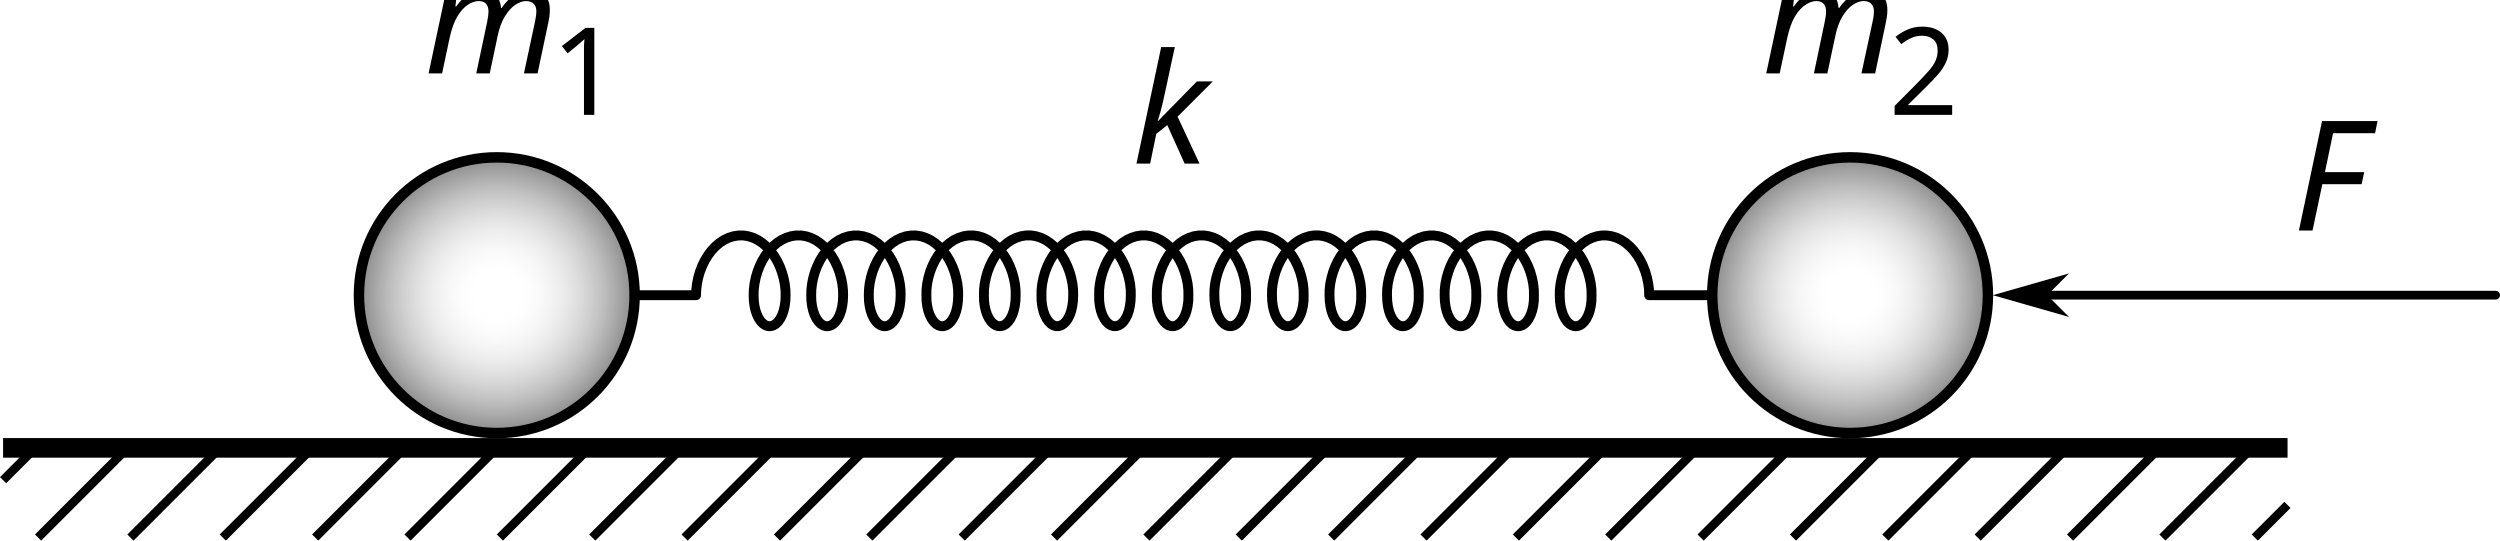
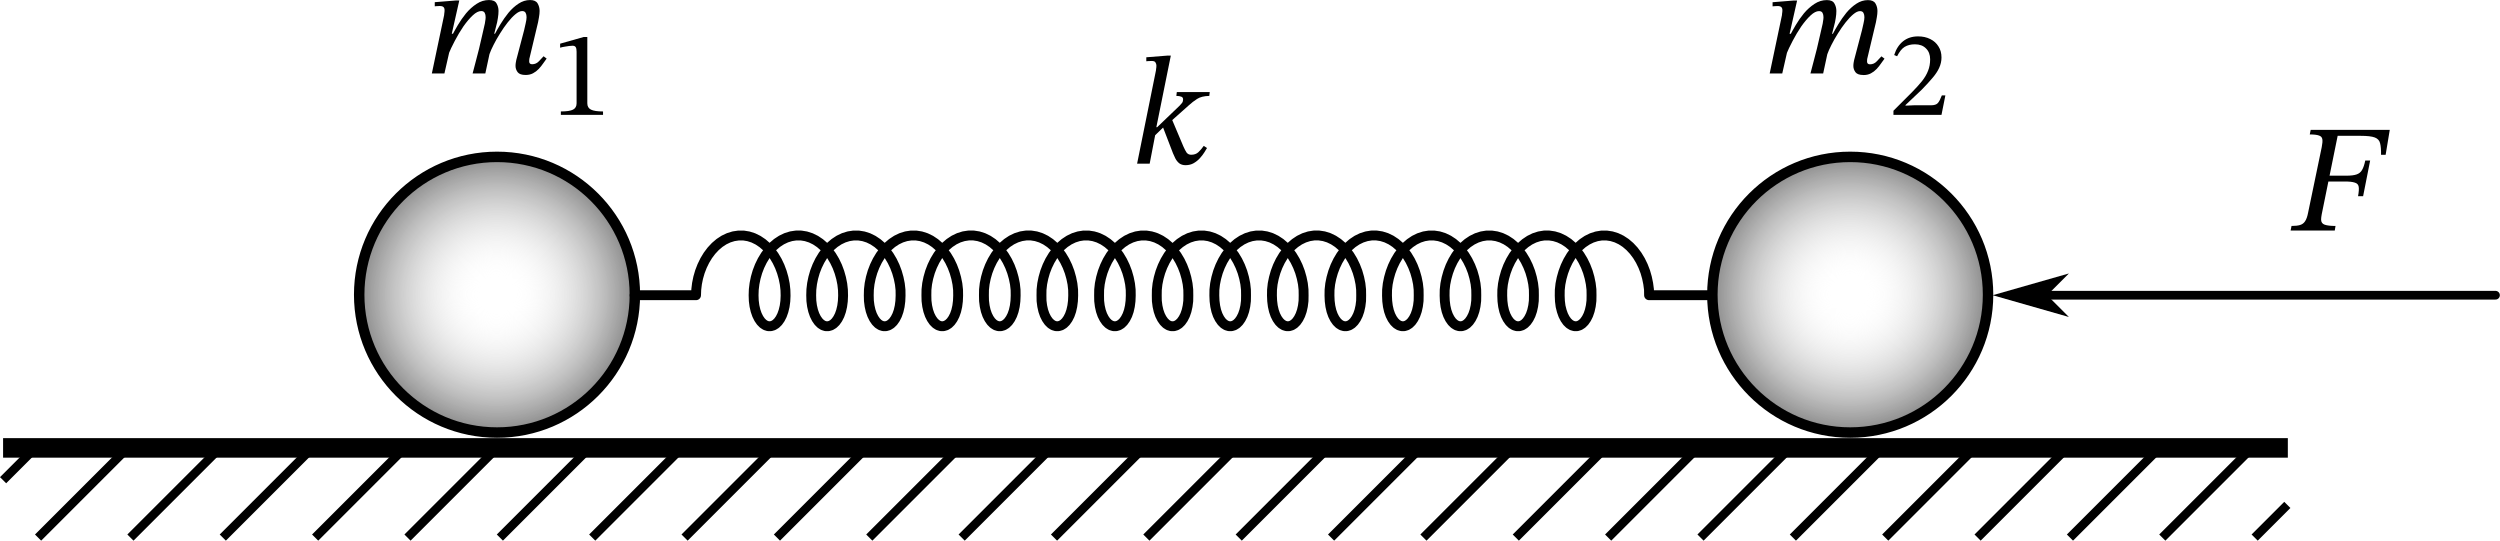
- <svg xmlns="http://www.w3.org/2000/svg" xmlns:xlink="http://www.w3.org/1999/xlink" width="253.186mm" height="54.751mm" viewBox="0 0 253.186 54.751" version="1.1" id="svg1">
-   <defs id="defs1">
-     <marker style="overflow:visible" id="DartArrow" refX="0" refY="0" orient="auto-start-reverse" markerWidth="1" markerHeight="1" viewBox="0 0 1 1" preserveAspectRatio="xMidYMid">
-       <path style="fill:context-stroke;fill-rule:evenodd;stroke:none" d="M 0,0 5,-5 -12.5,0 5,5 Z" transform="scale(-0.5)" id="path6" />
+ <svg xmlns="http://www.w3.org/2000/svg" xmlns:xlink="http://www.w3.org/1999/xlink" width="253.2mm" height="54.75mm" version="1.1" viewBox="0 0 253.2 54.75">
+   <defs>
+     <marker id="c" overflow="visible" markerHeight="1" markerWidth="1" orient="auto-start-reverse" preserveAspectRatio="xMidYMid" viewBox="0 0 1 1">
+       <path transform="scale(-.5)" d="m0 0 5-5-17.5 5 17.5 5z" fill="context-stroke" fill-rule="evenodd" />
    </marker>
-     <radialGradient xlink:href="#linearGradient491" id="radialGradient492-1" cx="329.287" cy="590.738" fx="329.287" fy="590.738" r="41.071" gradientUnits="userSpaceOnUse" gradientTransform="matrix(1.36522,0,0,1.365223,174.0186,-274.8401)" />
-     <linearGradient id="linearGradient491">
-       <stop style="stop-color:#ffffff;stop-opacity:0;" offset="0.083" id="stop492" />
-       <stop style="stop-color:#000000;stop-opacity:1;" offset="1" id="stop491" />
+     <radialGradient id="a" cx="329.3" cy="590.7" r="41.07" gradientTransform="matrix(1.365 0 0 1.365 174 -274.8)" gradientUnits="userSpaceOnUse" xlink:href="#b" />
+     <linearGradient id="b">
+       <stop stop-color="#fff" stop-opacity="0" offset=".083" />
+       <stop offset="1" />
    </linearGradient>
-     <radialGradient xlink:href="#linearGradient491" id="radialGradient2" gradientUnits="userSpaceOnUse" gradientTransform="matrix(1.36522,0,0,1.365223,174.0186,-274.8401)" cx="329.287" cy="590.738" fx="329.287" fy="590.738" r="41.071" />
  </defs>
-   <g id="layer1" transform="translate(3.133256,-43.40465)">
-     <g id="g1" transform="matrix(0.3527778,0,0,0.3527778,-172.8023,-114.2546)">
-       <circle style="font-variation-settings:normal;fill:url(#radialGradient492-1);fill-opacity:1;fill-rule:evenodd;stroke:#000000;stroke-width:3;stroke-linecap:butt;stroke-linejoin:miter;stroke-miterlimit:4;stroke-dasharray:none;stroke-dashoffset:0;stroke-opacity:1;stop-color:#000000" id="path476-2" cx="623.567" cy="531.649" r="39.571" />
+   <g transform="translate(3.133 -43.4)">
+     <g transform="matrix(.3528 0 0 .3528 -172.8 -114.3)">
+       <circle cx="623.6" cy="531.6" r="39.57" fill="url(#a)" fill-rule="evenodd" stop-color="#000000" stroke="#000" stroke-width="3" style="font-variation-settings:normal" />
    </g>
-     <text xml:space="preserve" style="font-style:italic;font-variant:normal;font-weight:normal;font-stretch:normal;font-size:30.667px;line-height:normal;font-family:'STIX Two Text';-inkscape-font-specification:'STIX Two Text, Italic';font-variant-ligatures:normal;font-variant-position:normal;font-variant-caps:normal;font-variant-numeric:normal;font-variant-alternates:normal;font-variant-east-asian:normal;font-feature-settings:normal;font-variation-settings:normal;text-indent:0;text-align:start;text-decoration-line:none;text-decoration-style:solid;text-decoration-color:#000000;letter-spacing:normal;word-spacing:normal;text-transform:none;writing-mode:lr-tb;direction:ltr;text-orientation:mixed;dominant-baseline:auto;baseline-shift:baseline;text-anchor:start;white-space:normal;shape-padding:0;shape-margin:0;inline-size:0;opacity:1;vector-effect:none;fill:#000000;fill-opacity:1;stroke:none;stroke-width:1.7;stroke-linecap:butt;stroke-linejoin:miter;stroke-miterlimit:4;stroke-dasharray:none;stroke-dashoffset:0;stroke-opacity:1;-inkscape-stroke:none;stop-color:#000000;stop-opacity:1" x="504.183" y="561.26" id="text1" transform="scale(0.2645833)">
-       <tspan id="tspan1" x="504.183" y="561.26" />
+     <text transform="scale(.2646)" x="504.183" y="561.26" dominant-baseline="auto" fill="#000000" font-family="'STIX Two Text'" font-size="30.67px" font-style="italic" stop-color="#000000" stroke-width="1.7" style="-inkscape-stroke:none;font-feature-settings:normal;font-variant-alternates:normal;font-variant-caps:normal;font-variant-east-asian:normal;font-variant-ligatures:normal;font-variant-numeric:normal;font-variant-position:normal;font-variation-settings:normal;inline-size:0;line-height:normal;shape-margin:0;shape-padding:0;text-decoration-color:#000000;text-decoration-line:none;text-decoration-style:solid;text-indent:0;text-orientation:mixed;text-transform:none;white-space:normal" xml:space="preserve">
+       <tspan x="504.183" y="561.26" />
    </text>
-     <g id="g2" transform="matrix(0.3527778,0,0,0.3527778,-35.74797,-114.2546)">
-       <circle style="font-variation-settings:normal;fill:url(#radialGradient2);fill-opacity:1;fill-rule:evenodd;stroke:#000000;stroke-width:3;stroke-linecap:butt;stroke-linejoin:miter;stroke-miterlimit:4;stroke-dasharray:none;stroke-dashoffset:0;stroke-opacity:1;stop-color:#000000" id="circle2" cx="623.567" cy="531.649" r="39.571" />
+     <g transform="matrix(.3528 0 0 .3528 -35.75 -114.3)">
+       <circle cx="623.6" cy="531.6" r="39.57" fill="url(#a)" fill-rule="evenodd" stop-color="#000000" stroke="#000" stroke-width="3" style="font-variation-settings:normal" />
    </g>
-     <path style="fill:none;fill-opacity:0.624;fill-rule:evenodd;stroke:#000000;stroke-width:0.882;stroke-linecap:round;stroke-linejoin:bevel;stroke-dasharray:none;stroke-dashoffset:0.595;marker-start:url(#DartArrow)" d="m 204.199,73.299 h 45.413" id="path2" />
-     <g id="g4" transform="translate(0,0.9748392)">
-       <path id="rect4" style="fill:none;fill-opacity:0.624;fill-rule:evenodd;stroke:#000000;stroke-width:1.982;stroke-linecap:round;stroke-linejoin:bevel;stroke-dasharray:none;stroke-dashoffset:2.25" d="M -2.821,87.788 H 228.537 Z" />
-       <path style="fill:none;stroke:#000000;stroke-width:0.882" d="m 0.45,87.788 -3.271,3.271 m 3.544,5.81 9.081,-9.081 m 9.354,0 -9.081,9.081 m 9.354,0 9.081,-9.081 m 9.354,0 -9.081,9.081 m 9.354,0 9.081,-9.081 m 9.354,0 -9.081,9.081 m 9.354,0 9.081,-9.081 m 9.354,0 -9.081,9.081 m 9.354,0 9.081,-9.081 m 9.354,0 -9.081,9.081 m 9.354,0 9.081,-9.081 m 9.354,0 -9.081,9.081 m 9.354,0 9.081,-9.081 m 9.354,0 -9.081,9.081 m 9.354,0 9.081,-9.081 m 9.354,0 -9.081,9.081 m 9.354,0 9.081,-9.081 m 9.354,0 -9.081,9.081 m 9.354,0 9.081,-9.081 m 9.354,0 -9.081,9.081 m 9.354,0 9.081,-9.081 m 9.354,0 -9.081,9.081 m 9.354,0 9.081,-9.081 m 9.354,0 -9.081,9.081 m 9.354,0 3.308,-3.308" id="path4" />
+     <path d="m204.2 73.3h45.41" fill="none" marker-start="url(#c)" stroke="#000" stroke-dashoffset=".595" stroke-linecap="round" stroke-linejoin="bevel" stroke-width=".882" />
+     <g transform="translate(0 .9748)" fill="none" stroke="#000">
+       <path d="m-2.821 87.79h231.4z" stroke-dashoffset="2.25" stroke-linecap="round" stroke-linejoin="bevel" stroke-width="1.982" />
+       <path d="m0.45 87.79-3.271 3.271m3.544 5.81 9.081-9.081m9.354 0-9.081 9.081m9.354 0 9.081-9.081m9.354 0-9.081 9.081m9.354 0 9.081-9.081m9.354 0-9.081 9.081m9.354 0 9.081-9.081m9.354 0-9.081 9.081m9.354 0 9.081-9.081m9.354 0-9.081 9.081m9.354 0 9.081-9.081m9.354 0-9.081 9.081m9.354 0 9.081-9.081m9.354 0-9.081 9.081m9.354 0 9.081-9.081m9.354 0-9.081 9.081m9.354 0 9.081-9.081m9.354 0-9.081 9.081m9.354 0 9.081-9.081m9.354 0-9.081 9.081m9.354 0 9.081-9.081m9.354 0-9.081 9.081m9.354 0 9.081-9.081m9.354 0-9.081 9.081m9.354 0 3.308-3.308" stroke-width=".882" />
    </g>
-     <path d="m 61.138,73.299 h 6.222 l 0.023,-0.582 0.073,-0.597 0.123,-0.602 0.173,-0.596 0.224,-0.581 0.27,-0.555 0.315,-0.52 0.357,-0.475 0.394,-0.423 0.427,-0.364 0.455,-0.298 0.477,-0.227 0.493,-0.152 0.502,-0.075 0.505,9.4e-4 0.502,0.082 0.492,0.159 0.475,0.234 0.453,0.304 0.425,0.369 0.391,0.428 0.353,0.48 0.311,0.523 0.266,0.557 0.217,0.582 0.169,0.597 0.121,0.602 0.067,0.596 0.016,0.581 -0.025,0.555 -0.071,0.52 -0.114,0.476 -0.15,0.423 -0.185,0.364 -0.212,0.298 -0.234,0.227 -0.25,0.153 -0.259,0.075 -0.263,-9.36e-4 -0.259,-0.082 -0.249,-0.159 -0.232,-0.233 -0.21,-0.304 -0.183,-0.369 -0.148,-0.428 -0.11,-0.48 -0.067,-0.523 -0.02,-0.557 0.02,-0.582 0.073,-0.597 0.123,-0.602 0.172,-0.596 0.224,-0.581 0.27,-0.555 0.315,-0.52 0.357,-0.476 0.394,-0.424 0.427,-0.364 0.455,-0.298 0.477,-0.228 0.493,-0.153 0.502,-0.076 0.505,9.35e-4 0.502,0.082 0.492,0.159 0.475,0.233 0.453,0.304 0.425,0.369 0.391,0.428 0.353,0.479 0.312,0.523 0.267,0.557 0.217,0.582 0.169,0.597 0.121,0.602 0.067,0.597 0.014,0.581 -0.025,0.555 -0.069,0.52 -0.111,0.476 -0.15,0.424 -0.185,0.364 -0.211,0.299 -0.234,0.228 -0.25,0.153 -0.259,0.076 -0.263,-9.35e-4 -0.259,-0.081 -0.249,-0.158 -0.232,-0.233 -0.21,-0.303 -0.184,-0.369 -0.148,-0.428 -0.109,-0.479 -0.067,-0.523 -0.017,-0.557 0.017,-0.582 0.071,-0.597 0.123,-0.602 0.171,-0.597 0.224,-0.581 0.27,-0.555 0.315,-0.52 0.356,-0.476 0.394,-0.424 0.427,-0.364 0.455,-0.299 0.477,-0.228 0.493,-0.153 0.502,-0.076 0.505,9.34e-4 0.502,0.081 0.492,0.158 0.475,0.233 0.453,0.303 0.425,0.368 0.392,0.427 0.354,0.479 0.312,0.523 0.267,0.557 0.219,0.582 0.169,0.597 0.122,0.602 0.066,0.597 0.007,0.581 -0.024,0.555 -0.068,0.52 -0.109,0.476 -0.149,0.424 -0.185,0.365 -0.211,0.299 -0.233,0.228 -0.25,0.154 -0.259,0.076 -0.263,-9.37e-4 -0.259,-0.081 -0.249,-0.158 -0.232,-0.233 -0.21,-0.303 -0.184,-0.368 -0.148,-0.427 -0.108,-0.479 -0.067,-0.522 -0.015,-0.557 0.015,-0.582 0.069,-0.597 0.124,-0.602 0.171,-0.597 0.224,-0.581 0.269,-0.555 0.314,-0.52 0.356,-0.476 0.394,-0.424 0.427,-0.365 0.455,-0.299 0.477,-0.228 0.492,-0.154 0.502,-0.076 0.505,5.81e-4 0.502,0.08 0.492,0.158 0.476,0.232 0.453,0.303 0.425,0.368 0.392,0.427 0.354,0.479 0.312,0.522 0.267,0.557 0.219,0.582 0.169,0.597 0.123,0.602 0.066,0.597 0.008,0.581 -0.023,0.555 -0.066,0.52 -0.108,0.476 -0.149,0.424 -0.185,0.365 -0.211,0.299 -0.233,0.229 -0.25,0.154 -0.259,0.077 -0.263,-5.88e-4 -0.259,-0.08 -0.25,-0.158 -0.233,-0.232 -0.21,-0.303 -0.184,-0.368 -0.148,-0.427 -0.108,-0.479 -0.066,-0.522 -0.012,-0.557 0.008,-0.582 0.067,-0.597 0.124,-0.602 0.171,-0.597 0.223,-0.581 0.269,-0.556 0.314,-0.521 0.356,-0.477 0.393,-0.425 0.427,-0.365 0.454,-0.3 0.477,-0.229 0.492,-0.154 0.502,-0.077 0.505,5.88e-4 0.502,0.08 0.492,0.157 0.476,0.232 0.453,0.302 0.425,0.368 0.392,0.427 0.354,0.479 0.312,0.522 0.267,0.557 0.219,0.582 0.169,0.597 0.123,0.602 0.066,0.597 0.008,0.581 -0.023,0.556 -0.066,0.521 -0.108,0.477 -0.149,0.425 -0.185,0.365 -0.211,0.3 -0.233,0.229 -0.25,0.154 -0.259,0.077 -0.263,-5.88e-4 -0.259,-0.08 -0.249,-0.157 -0.233,-0.232 -0.21,-0.302 -0.184,-0.368 -0.148,-0.427 -0.107,-0.478 -0.066,-0.522 -0.011,-0.557 0.008,-0.582 0.067,-0.597 0.124,-0.602 0.17,-0.597 0.223,-0.581 0.269,-0.556 0.314,-0.521 0.356,-0.477 0.393,-0.425 0.426,-0.366 0.454,-0.3 0.476,-0.229 0.492,-0.155 0.502,-0.077 0.505,5.88e-4 0.502,0.08 0.492,0.157 0.476,0.231 0.453,0.302 0.425,0.367 0.392,0.426 0.354,0.478 0.313,0.522 0.268,0.557 0.221,0.582 0.169,0.597 0.123,0.602 0.066,0.597 0.008,0.581 -0.024,0.556 -0.067,0.521 -0.108,0.477 -0.148,0.425 -0.185,0.366 -0.211,0.3 -0.233,0.23 -0.25,0.155 -0.259,0.078 -0.263,-5.9e-4 -0.259,-0.079 -0.249,-0.157 -0.233,-0.231 -0.21,-0.302 -0.185,-0.367 -0.148,-0.426 -0.107,-0.478 -0.066,-0.522 -0.009,-0.557 0.008,-0.582 0.067,-0.597 0.124,-0.602 0.17,-0.597 0.223,-0.581 0.269,-0.556 0.314,-0.521 0.356,-0.477 0.393,-0.425 0.426,-0.366 0.454,-0.3 0.476,-0.23 0.492,-0.155 0.502,-0.078 0.505,4.87e-4 0.502,0.079 0.492,0.156 0.476,0.231 0.454,0.302 0.426,0.367 0.393,0.426 0.355,0.478 0.313,0.522 0.268,0.556 0.222,0.582 0.17,0.597 0.123,0.602 0.066,0.597 0.008,0.581 -0.023,0.556 -0.066,0.521 -0.107,0.477 -0.148,0.425 -0.185,0.366 -0.211,0.301 -0.233,0.23 -0.25,0.155 -0.259,0.078 -0.262,-4.6e-4 -0.259,-0.079 -0.25,-0.156 -0.233,-0.231 -0.21,-0.301 -0.185,-0.367 -0.148,-0.426 -0.107,-0.478 -0.065,-0.522 -0.009,-0.556 0.008,-0.582 0.066,-0.597 0.123,-0.602 0.17,-0.597 0.223,-0.581 0.268,-0.556 0.314,-0.521 0.355,-0.477 0.393,-0.425 0.426,-0.366 0.454,-0.301 0.476,-0.23 0.492,-0.156 0.502,-0.078 0.505,2.21e-4 0.502,0.079 0.492,0.156 0.476,0.231 0.454,0.301 0.426,0.367 0.393,0.426 0.355,0.478 0.313,0.521 0.268,0.556 0.221,0.582 0.17,0.597 0.123,0.602 0.066,0.597 0.008,0.582 -0.009,0.556 -0.066,0.521 -0.107,0.478 -0.148,0.426 -0.185,0.366 -0.211,0.301 -0.233,0.23 -0.25,0.156 -0.259,0.078 h -0.263 l -0.259,-0.078 -0.25,-0.156 -0.233,-0.23 -0.211,-0.301 -0.185,-0.366 -0.148,-0.426 -0.107,-0.478 -0.066,-0.521 -0.009,-0.556 0.008,-0.582 0.066,-0.597 0.123,-0.602 0.17,-0.597 0.222,-0.582 0.268,-0.556 0.313,-0.521 0.355,-0.478 0.393,-0.426 0.426,-0.367 0.454,-0.301 0.476,-0.231 0.492,-0.156 0.502,-0.079 0.505,-2.21e-4 0.502,0.078 0.492,0.156 0.476,0.23 0.454,0.301 0.426,0.366 0.393,0.425 0.355,0.477 0.313,0.521 0.268,0.556 0.222,0.581 0.17,0.597 0.123,0.602 0.066,0.597 0.008,0.582 -0.009,0.556 -0.065,0.522 -0.107,0.478 -0.148,0.426 -0.185,0.367 -0.21,0.301 -0.233,0.231 -0.25,0.156 -0.259,0.079 -0.263,4.6e-4 -0.259,-0.078 -0.25,-0.155 -0.233,-0.23 -0.211,-0.301 -0.185,-0.366 -0.149,-0.425 -0.107,-0.477 -0.066,-0.521 -0.023,-0.556 0.008,-0.581 0.066,-0.597 0.123,-0.602 0.169,-0.597 0.222,-0.582 0.268,-0.556 0.313,-0.522 0.355,-0.478 0.393,-0.426 0.426,-0.367 0.454,-0.302 0.476,-0.231 0.492,-0.156 0.502,-0.079 0.505,-4.87e-4 0.502,0.078 0.492,0.155 0.476,0.23 0.454,0.3 0.426,0.366 0.393,0.425 0.355,0.477 0.314,0.521 0.269,0.556 0.223,0.581 0.17,0.597 0.124,0.602 0.066,0.597 0.008,0.582 -0.009,0.557 -0.065,0.522 -0.107,0.478 -0.148,0.426 -0.184,0.367 -0.211,0.302 -0.233,0.231 -0.249,0.157 -0.259,0.079 -0.262,5.9e-4 -0.259,-0.078 -0.25,-0.155 -0.233,-0.23 -0.211,-0.3 -0.185,-0.366 -0.148,-0.425 -0.108,-0.477 -0.066,-0.521 -0.023,-0.556 0.008,-0.581 0.065,-0.597 0.123,-0.602 0.169,-0.597 0.22,-0.582 0.268,-0.557 0.313,-0.522 0.354,-0.478 0.392,-0.426 0.425,-0.367 0.453,-0.302 0.476,-0.231 0.492,-0.157 0.502,-0.08 0.505,-5.88e-4 0.502,0.077 0.492,0.155 0.476,0.229 0.454,0.3 0.426,0.366 0.393,0.425 0.356,0.477 0.314,0.521 0.269,0.556 0.223,0.581 0.17,0.597 0.124,0.602 0.066,0.597 0.008,0.582 -0.009,0.557 -0.065,0.522 -0.107,0.478 -0.148,0.427 -0.184,0.368 -0.21,0.302 -0.233,0.232 -0.249,0.157 -0.259,0.08 -0.263,5.88e-4 -0.259,-0.077 -0.25,-0.154 -0.233,-0.229 -0.211,-0.3 -0.185,-0.365 -0.149,-0.425 -0.108,-0.477 -0.066,-0.521 -0.023,-0.556 0.008,-0.581 0.065,-0.597 0.123,-0.602 0.169,-0.597 0.22,-0.582 0.267,-0.557 0.312,-0.522 0.354,-0.479 0.392,-0.427 0.425,-0.368 0.453,-0.302 0.476,-0.232 0.492,-0.157 0.502,-0.08 0.505,-5.88e-4 0.502,0.077 0.492,0.154 0.476,0.229 0.454,0.3 0.426,0.365 0.394,0.425 0.356,0.477 0.314,0.521 0.269,0.556 0.223,0.581 0.17,0.597 0.124,0.602 0.066,0.597 0.008,0.582 -0.009,0.557 -0.065,0.522 -0.107,0.479 -0.148,0.427 -0.184,0.368 -0.21,0.303 -0.233,0.232 -0.249,0.158 -0.259,0.08 -0.263,5.87e-4 -0.259,-0.077 -0.25,-0.154 -0.233,-0.229 -0.211,-0.299 -0.185,-0.365 -0.149,-0.424 -0.108,-0.476 -0.066,-0.52 -0.023,-0.555 0.008,-0.581 0.065,-0.597 0.123,-0.602 0.169,-0.597 0.22,-0.582 0.267,-0.557 0.312,-0.522 0.354,-0.479 0.392,-0.427 0.425,-0.368 0.453,-0.303 0.475,-0.232 0.492,-0.158 0.502,-0.08 0.505,-5.82e-4 0.502,0.076 0.492,0.154 0.477,0.228 0.455,0.299 0.427,0.365 0.394,0.424 0.356,0.476 0.315,0.52 0.27,0.555 0.223,0.581 0.171,0.597 0.124,0.602 0.066,0.597 0.009,0.582 -0.009,0.557 -0.065,0.522 -0.107,0.479 -0.148,0.427 -0.184,0.368 -0.21,0.303 -0.232,0.233 -0.249,0.158 -0.259,0.081 -0.263,9.37e-4 -0.259,-0.076 -0.25,-0.154 -0.233,-0.228 -0.211,-0.299 -0.185,-0.365 -0.149,-0.424 -0.108,-0.476 -0.066,-0.52 -0.023,-0.555 0.008,-0.581 0.065,-0.597 0.123,-0.602 0.169,-0.597 0.218,-0.582 0.267,-0.557 0.312,-0.523 0.354,-0.479 0.392,-0.427 0.425,-0.368 0.453,-0.303 0.475,-0.233 0.492,-0.158 0.502,-0.081 0.505,-9.32e-4 0.502,0.076 0.493,0.153 0.477,0.228 0.455,0.299 0.427,0.364 0.394,0.424 0.356,0.476 0.315,0.52 0.27,0.555 0.224,0.581 0.171,0.597 0.124,0.602 0.069,0.597 0.009,0.582 -0.009,0.557 -0.065,0.523 -0.107,0.479 -0.148,0.428 -0.184,0.369 -0.21,0.303 -0.232,0.233 -0.249,0.158 -0.259,0.081 -0.263,9.37e-4 -0.259,-0.076 -0.25,-0.153 -0.233,-0.228 -0.211,-0.299 -0.186,-0.364 -0.149,-0.424 -0.108,-0.476 -0.066,-0.52 -0.023,-0.555 0.007,-0.581 0.065,-0.597 0.122,-0.602 0.169,-0.597 0.218,-0.582 0.267,-0.557 0.312,-0.523 0.354,-0.479 0.391,-0.428 0.425,-0.369 0.453,-0.304 0.475,-0.233 0.492,-0.159 0.502,-0.082 0.505,-9.31e-4 0.502,0.076 0.493,0.153 0.477,0.228 0.455,0.298 0.427,0.364 0.394,0.424 0.357,0.476 0.315,0.52 0.27,0.555 0.224,0.581 0.171,0.596 0.124,0.602 0.071,0.597 0.009,0.582 -0.009,0.557 -0.065,0.523 -0.107,0.48 -0.147,0.428 -0.184,0.369 -0.21,0.304 -0.232,0.233 -0.249,0.159 -0.259,0.082 -0.263,9.34e-4 -0.259,-0.075 -0.25,-0.153 -0.234,-0.227 -0.212,-0.298 -0.186,-0.364 -0.149,-0.423 -0.119,-0.476 -0.066,-0.52 -0.023,-0.555 0.007,-0.581 0.065,-0.596 0.122,-0.602 0.169,-0.597 0.217,-0.582 0.266,-0.557 0.312,-0.523 0.353,-0.48 0.391,-0.428 0.424,-0.369 0.453,-0.304 0.475,-0.234 0.492,-0.159 0.502,-0.082 0.505,-9.4e-4 0.502,0.075 0.493,0.152 0.477,0.227 0.455,0.298 0.427,0.364 0.394,0.423 0.357,0.475 0.315,0.52 0.27,0.555 0.224,0.581 0.171,0.596 0.124,0.602 0.08,0.597 0.009,0.582 h 6.222" style="fill:none;stroke:#000000;stroke-width:1;stroke-linecap:round;stroke-linejoin:round;stroke-dasharray:none" id="path9" />
-     <g id="g7" transform="translate(-2.116667,4.233333)">
-       <text xml:space="preserve" style="font-style:italic;font-variant:normal;font-weight:normal;font-stretch:normal;font-size:58.667px;line-height:normal;font-family:'STIX Two Text';-inkscape-font-specification:'STIX Two Text, Italic';font-variant-ligatures:normal;font-variant-position:normal;font-variant-caps:normal;font-variant-numeric:normal;font-variant-alternates:normal;font-variant-east-asian:normal;text-indent:0;text-align:start;text-decoration-line:none;text-decoration-style:solid;text-decoration-color:#000000;letter-spacing:normal;word-spacing:normal;text-transform:none;writing-mode:lr-tb;direction:ltr;text-orientation:mixed;dominant-baseline:auto;baseline-shift:baseline;text-anchor:start;white-space:normal;shape-padding:0;shape-margin:0;opacity:1;vector-effect:none;fill:#000000;fill-opacity:1;stroke:none;stroke-width:1.7;stroke-linecap:butt;stroke-linejoin:miter;stroke-miterlimit:4;stroke-dasharray:none;stroke-dashoffset:0;stroke-opacity:1;-inkscape-stroke:none;stop-color:#000000;stop-opacity:1" x="170.405" y="-46.125" id="text5" transform="matrix(0.2645833,0,0,0.2645833,-3.133256,58.81029)">
-         <tspan x="170.405" y="-46.125" id="tspan6">m</tspan>
-       </text>
-       <text xml:space="preserve" style="font-style:normal;font-variant:normal;font-weight:normal;font-stretch:normal;font-size:12.347px;line-height:normal;font-family:'STIX Two Text';-inkscape-font-specification:'STIX Two Text, Normal';font-variant-ligatures:normal;font-variant-position:normal;font-variant-caps:normal;font-variant-numeric:normal;font-variant-alternates:normal;font-variant-east-asian:normal;text-indent:0;text-align:start;text-decoration-line:none;text-decoration-style:solid;text-decoration-color:#000000;letter-spacing:normal;word-spacing:normal;text-transform:none;writing-mode:lr-tb;direction:ltr;text-orientation:mixed;dominant-baseline:auto;baseline-shift:baseline;text-anchor:start;white-space:normal;shape-padding:0;shape-margin:0;opacity:1;vector-effect:none;fill:#000000;fill-opacity:1;stroke:none;stroke-width:0.45;stroke-linecap:butt;stroke-linejoin:miter;stroke-miterlimit:4;stroke-dasharray:none;stroke-dashoffset:0;stroke-opacity:1;-inkscape-stroke:none;stop-color:#000000;stop-opacity:1" x="54.797" y="50.802" id="text7">
-         <tspan id="tspan7" x="54.797" y="50.802" style="stroke-width:0.45">1</tspan>
-       </text>
+     <path d="m61.14 73.3h6.222l0.023-0.582 0.073-0.597 0.123-0.602 0.173-0.596 0.224-0.581 0.27-0.555 0.315-0.52 0.357-0.475 0.394-0.423 0.427-0.364 0.455-0.298 0.477-0.227 0.493-0.152 0.502-0.075 0.505 9.4e-4 0.502 0.082 0.492 0.159 0.475 0.234 0.453 0.304 0.425 0.369 0.391 0.428 0.353 0.48 0.311 0.523 0.266 0.557 0.217 0.582 0.169 0.597 0.121 0.602 0.067 0.596 0.016 0.581-0.025 0.555-0.071 0.52-0.114 0.476-0.15 0.423-0.185 0.364-0.212 0.298-0.234 0.227-0.25 0.153-0.259 0.075-0.263-9.36e-4 -0.259-0.082-0.249-0.159-0.232-0.233-0.21-0.304-0.183-0.369-0.148-0.428-0.11-0.479-0.067-0.523-0.02-0.557 0.02-0.582 0.073-0.597 0.123-0.602 0.172-0.597 0.224-0.581 0.27-0.555 0.315-0.52 0.357-0.476 0.394-0.424 0.427-0.364 0.455-0.298 0.477-0.228 0.493-0.153 0.502-0.076 0.505 9.35e-4 0.502 0.082 0.492 0.159 0.475 0.233 0.453 0.304 0.425 0.369 0.391 0.428 0.353 0.479 0.312 0.523 0.267 0.557 0.217 0.582 0.169 0.597 0.121 0.602 0.067 0.597 0.014 0.581-0.025 0.555-0.069 0.52-0.111 0.476-0.149 0.424-0.185 0.364-0.211 0.299-0.234 0.228-0.25 0.153-0.259 0.076-0.263-9.35e-4 -0.259-0.081-0.249-0.159-0.232-0.233-0.21-0.303-0.184-0.369-0.148-0.428-0.109-0.479-0.067-0.523-0.017-0.557 0.017-0.582 0.071-0.597 0.123-0.602 0.171-0.597 0.224-0.581 0.27-0.555 0.315-0.52 0.356-0.476 0.394-0.424 0.427-0.364 0.455-0.299 0.476-0.228 0.493-0.153 0.502-0.076 0.505 9.34e-4 0.502 0.081 0.492 0.158 0.475 0.233 0.453 0.303 0.425 0.368 0.392 0.427 0.354 0.479 0.312 0.523 0.267 0.557 0.219 0.582 0.169 0.597 0.122 0.602 0.066 0.597 0.007 0.581-0.024 0.555-0.068 0.52-0.109 0.476-0.149 0.424-0.185 0.365-0.211 0.299-0.233 0.228-0.25 0.154-0.259 0.076-0.263-9.37e-4 -0.259-0.081-0.249-0.158-0.232-0.233-0.21-0.303-0.184-0.368-0.148-0.427-0.108-0.479-0.067-0.522-0.015-0.557 0.015-0.582 0.069-0.597 0.124-0.602 0.171-0.597 0.224-0.581 0.27-0.555 0.314-0.52 0.356-0.476 0.394-0.424 0.427-0.365 0.455-0.299 0.477-0.229 0.492-0.154 0.502-0.076 0.505 5.81e-4 0.502 0.08 0.492 0.158 0.476 0.232 0.453 0.303 0.425 0.368 0.392 0.427 0.354 0.479 0.312 0.522 0.267 0.557 0.219 0.582 0.169 0.597 0.123 0.602 0.066 0.597 0.008 0.581-0.023 0.555-0.066 0.52-0.108 0.476-0.149 0.424-0.185 0.365-0.211 0.299-0.233 0.229-0.25 0.154-0.259 0.077-0.263-5.88e-4 -0.259-0.08-0.249-0.158-0.233-0.232-0.21-0.303-0.184-0.368-0.148-0.427-0.108-0.479-0.066-0.522-0.012-0.557 0.008-0.582 0.067-0.597 0.124-0.602 0.171-0.597 0.223-0.581 0.269-0.556 0.314-0.52 0.356-0.477 0.394-0.424 0.427-0.365 0.454-0.3 0.477-0.229 0.492-0.154 0.502-0.077 0.505 5.88e-4 0.502 0.08 0.492 0.157 0.476 0.232 0.453 0.302 0.425 0.368 0.392 0.427 0.354 0.479 0.312 0.522 0.267 0.557 0.219 0.582 0.169 0.597 0.123 0.602 0.066 0.597 0.008 0.581-0.023 0.556-0.066 0.521-0.108 0.477-0.149 0.425-0.185 0.365-0.211 0.3-0.233 0.229-0.25 0.154-0.259 0.077-0.263-5.88e-4 -0.259-0.08-0.249-0.157-0.233-0.232-0.21-0.302-0.184-0.368-0.148-0.427-0.107-0.478-0.066-0.522-0.011-0.557 0.008-0.582 0.067-0.597 0.124-0.602 0.17-0.597 0.223-0.581 0.269-0.556 0.314-0.521 0.356-0.477 0.393-0.425 0.426-0.365 0.454-0.3 0.476-0.229 0.492-0.155 0.502-0.077 0.505 5.88e-4 0.502 0.08 0.492 0.157 0.476 0.231 0.453 0.302 0.425 0.367 0.392 0.426 0.354 0.478 0.313 0.522 0.268 0.557 0.221 0.582 0.169 0.597 0.123 0.602 0.066 0.597 8e-3 0.581-0.024 0.556-0.067 0.521-0.108 0.477-0.148 0.425-0.185 0.366-0.211 0.3-0.233 0.23-0.25 0.155-0.259 0.078-0.263-5.9e-4 -0.259-0.079-0.249-0.157-0.233-0.231-0.21-0.302-0.185-0.367-0.148-0.426-0.107-0.478-0.066-0.522-9e-3 -0.556 8e-3 -0.582 0.067-0.597 0.123-0.602 0.17-0.597 0.223-0.581 0.269-0.556 0.314-0.521 0.355-0.477 0.393-0.425 0.426-0.366 0.454-0.3 0.476-0.23 0.492-0.155 0.502-0.078 0.505 4.87e-4 0.502 0.079 0.492 0.157 0.476 0.231 0.454 0.302 0.426 0.367 0.393 0.426 0.355 0.478 0.313 0.522 0.268 0.556 0.222 0.582 0.17 0.597 0.123 0.602 0.066 0.597 8e-3 0.581-0.023 0.556-0.066 0.521-0.107 0.477-0.148 0.425-0.185 0.366-0.211 0.301-0.233 0.23-0.25 0.155-0.259 0.078-0.262-4.6e-4 -0.259-0.079-0.25-0.156-0.233-0.231-0.21-0.301-0.185-0.367-0.148-0.426-0.107-0.478-0.065-0.522-9e-3 -0.556 8e-3 -0.582 0.066-0.597 0.123-0.602 0.17-0.597 0.223-0.581 0.268-0.556 0.314-0.521 0.355-0.477 0.393-0.425 0.426-0.366 0.454-0.301 0.476-0.23 0.492-0.156 0.502-0.078 0.505 2.21e-4 0.502 0.079 0.492 0.156 0.476 0.231 0.454 0.301 0.426 0.367 0.393 0.426 0.355 0.478 0.313 0.521 0.268 0.556 0.221 0.582 0.17 0.597 0.123 0.602 0.066 0.597 8e-3 0.582-9e-3 0.556-0.066 0.521-0.107 0.478-0.148 0.426-0.185 0.366-0.211 0.301-0.233 0.23-0.25 0.156-0.259 0.078h-0.263l-0.259-0.078-0.25-0.156-0.233-0.23-0.211-0.301-0.185-0.366-0.148-0.426-0.107-0.478-0.066-0.521-9e-3 -0.556 8e-3 -0.582 0.066-0.597 0.123-0.602 0.17-0.597 0.222-0.582 0.268-0.556 0.313-0.521 0.355-0.478 0.393-0.426 0.426-0.367 0.454-0.301 0.476-0.231 0.492-0.156 0.502-0.079 0.505-2.21e-4 0.502 0.078 0.492 0.156 0.476 0.23 0.454 0.301 0.426 0.366 0.393 0.425 0.355 0.477 0.313 0.521 0.268 0.556 0.222 0.581 0.17 0.597 0.123 0.602 0.066 0.597 8e-3 0.582-9e-3 0.556-0.065 0.522-0.107 0.478-0.148 0.426-0.185 0.367-0.21 0.301-0.233 0.231-0.25 0.156-0.259 0.079-0.263 4.6e-4 -0.259-0.078-0.25-0.155-0.233-0.23-0.211-0.301-0.185-0.366-0.148-0.425-0.107-0.477-0.066-0.521-0.023-0.556 8e-3 -0.581 0.066-0.597 0.123-0.602 0.169-0.597 0.222-0.582 0.268-0.556 0.313-0.522 0.355-0.478 0.393-0.426 0.426-0.367 0.454-0.302 0.476-0.231 0.492-0.157 0.502-0.079 0.505-4.87e-4 0.502 0.078 0.492 0.155 0.476 0.23 0.454 0.3 0.426 0.366 0.393 0.425 0.355 0.477 0.314 0.521 0.269 0.556 0.223 0.581 0.17 0.597 0.124 0.602 0.066 0.597 8e-3 0.582-9e-3 0.556-0.065 0.522-0.107 0.478-0.148 0.426-0.184 0.367-0.21 0.302-0.233 0.231-0.249 0.157-0.259 0.079-0.262 5.9e-4 -0.259-0.078-0.25-0.155-0.233-0.23-0.211-0.3-0.185-0.366-0.148-0.425-0.108-0.477-0.066-0.521-0.023-0.556 8e-3 -0.581 0.065-0.597 0.123-0.602 0.169-0.597 0.22-0.582 0.268-0.557 0.313-0.522 0.354-0.478 0.392-0.426 0.425-0.367 0.453-0.302 0.476-0.231 0.492-0.157 0.502-0.08 0.505-5.88e-4 0.502 0.077 0.492 0.155 0.476 0.229 0.454 0.3 0.426 0.365 0.393 0.425 0.356 0.477 0.314 0.521 0.269 0.556 0.223 0.581 0.17 0.597 0.124 0.602 0.066 0.597 8e-3 0.582-9e-3 0.557-0.065 0.522-0.107 0.478-0.148 0.427-0.184 0.368-0.21 0.302-0.233 0.232-0.249 0.157-0.259 0.08-0.263 5.88e-4 -0.259-0.077-0.25-0.154-0.233-0.229-0.211-0.3-0.185-0.365-0.149-0.425-0.108-0.477-0.066-0.521-0.023-0.556 8e-3 -0.581 0.065-0.597 0.123-0.602 0.169-0.597 0.22-0.582 0.267-0.557 0.312-0.522 0.354-0.479 0.392-0.427 0.425-0.368 0.453-0.302 0.476-0.232 0.492-0.157 0.502-0.08 0.505-5.88e-4 0.502 0.077 0.492 0.154 0.476 0.229 0.454 0.3 0.426 0.365 0.394 0.424 0.356 0.477 0.314 0.52 0.269 0.556 0.223 0.581 0.17 0.597 0.124 0.602 0.066 0.597 8e-3 0.582-9e-3 0.557-0.065 0.522-0.107 0.479-0.148 0.427-0.184 0.368-0.21 0.303-0.233 0.232-0.249 0.158-0.259 0.08-0.263 5.87e-4 -0.259-0.077-0.25-0.154-0.233-0.229-0.211-0.299-0.185-0.365-0.149-0.424-0.108-0.476-0.066-0.52-0.023-0.555 8e-3 -0.581 0.065-0.597 0.123-0.602 0.169-0.597 0.22-0.582 0.267-0.557 0.312-0.522 0.354-0.479 0.392-0.427 0.425-0.368 0.453-0.303 0.475-0.232 0.492-0.158 0.502-0.08 0.505-5.82e-4 0.502 0.076 0.492 0.154 0.477 0.229 0.455 0.299 0.427 0.365 0.394 0.424 0.356 0.476 0.315 0.52 0.27 0.555 0.224 0.581 0.171 0.597 0.124 0.602 0.066 0.597 9e-3 0.582-9e-3 0.557-0.065 0.522-0.107 0.479-0.148 0.427-0.184 0.368-0.21 0.303-0.232 0.233-0.249 0.158-0.259 0.081-0.263 9.37e-4 -0.259-0.076-0.25-0.154-0.233-0.228-0.211-0.299-0.185-0.365-0.149-0.424-0.108-0.476-0.066-0.52-0.023-0.555 8e-3 -0.581 0.065-0.597 0.123-0.602 0.169-0.597 0.218-0.582 0.267-0.557 0.312-0.523 0.354-0.479 0.392-0.427 0.425-0.368 0.453-0.303 0.475-0.233 0.492-0.158 0.502-0.081 0.505-9.32e-4 0.502 0.076 0.493 0.153 0.477 0.228 0.455 0.299 0.427 0.364 0.394 0.424 0.356 0.476 0.315 0.52 0.27 0.555 0.224 0.581 0.171 0.597 0.124 0.602 0.069 0.597 9e-3 0.582-9e-3 0.557-0.065 0.523-0.107 0.479-0.147 0.428-0.184 0.369-0.21 0.303-0.232 0.233-0.249 0.159-0.259 0.081-0.263 9.37e-4 -0.259-0.076-0.25-0.153-0.233-0.228-0.211-0.299-0.185-0.364-0.149-0.424-0.108-0.476-0.066-0.52-0.023-0.555 7e-3 -0.581 0.065-0.597 0.122-0.602 0.169-0.597 0.218-0.582 0.267-0.557 0.312-0.523 0.354-0.479 0.391-0.428 0.425-0.369 0.453-0.304 0.475-0.233 0.492-0.159 0.502-0.082 0.505-9.31e-4 0.502 0.076 0.492 0.153 0.477 0.228 0.455 0.298 0.427 0.364 0.394 0.424 0.357 0.476 0.315 0.52 0.27 0.555 0.224 0.581 0.171 0.597 0.124 0.602 0.071 0.597 9e-3 0.582-9e-3 0.557-0.065 0.523-0.107 0.479-0.147 0.428-0.184 0.369-0.21 0.304-0.233 0.233-0.249 0.159-0.259 0.082-0.263 9.34e-4 -0.259-0.075-0.25-0.153-0.234-0.227-0.212-0.298-0.186-0.364-0.149-0.423-0.119-0.476-0.066-0.52-0.023-0.555 7e-3 -0.581 0.065-0.596 0.122-0.602 0.169-0.597 0.217-0.582 0.266-0.557 0.311-0.523 0.353-0.48 0.391-0.428 0.424-0.369 0.453-0.304 0.475-0.234 0.492-0.159 0.502-0.082 0.505-9.4e-4 0.502 0.075 0.493 0.152 0.477 0.227 0.455 0.298 0.427 0.364 0.394 0.423 0.357 0.475 0.315 0.52 0.27 0.555 0.224 0.581 0.171 0.596 0.124 0.602 0.08 0.597 9e-3 0.582h6.222" fill="none" stroke="#000" stroke-linecap="round" stroke-linejoin="round" />
+     <g transform="translate(-2.117 4.233)">
+       <path transform="matrix(.2646 0 0 .2646 -3.133 58.81)" d="m209.2-45.54q-2.229 0-3.051-1.056-0.821-1.115-0.821-2.405 0-0.704 0.117-1.349 0.117-0.704 0.176-0.939l2.992-11.38q0.293-1.173 0.587-2.581 0.352-1.467 0.352-2.405 0-0.997-0.352-1.643-0.352-0.704-1.349-0.704-1.115 0-2.581 1.232-1.408 1.173-2.933 3.109-1.525 1.936-2.933 4.224-1.408 2.229-2.464 4.341-1.056 2.053-1.584 3.579l1.995-7.568q0.88-1.701 2.229-3.931 1.349-2.229 3.051-4.341 1.76-2.112 3.813-3.461 2.112-1.408 4.459-1.408 2.112 0 2.875 1.291 0.763 1.291 0.763 2.875 0 1.115-0.235 2.405-0.235 1.291-0.352 1.936l-3.227 13.55t-0.117 0.469q-0.059 0.411-0.059 0.939 0 1.115 1.115 1.115 1.525 0 2.581-1.115 1.115-1.115 1.819-1.936l1.173 0.88q-0.587 0.821-1.349 1.877-0.704 1.056-1.701 2.112-0.939 0.997-2.171 1.643t-2.816 0.645zm-31.09-0.587h-4.811l4.693-22.29t0.059-0.645q0.117-0.645 0.117-1.291 0-0.763-0.411-1.173-0.411-0.411-1.467-0.411-0.587 0-1.232 0.059t-0.645 0.059v-1.584l8.037-0.645h1.349l-2.875 12.73h0.645zm15.66 0h-4.869q0.645-2.347 1.232-4.693 0.645-2.405 1.232-4.752 0.587-2.405 1.115-4.811 0.587-2.405 1.115-4.869 0 0 0.117-0.821 0.176-0.88 0.176-1.584 0-0.997-0.352-1.643-0.352-0.704-1.349-0.704-1.467 0-3.227 1.643-1.76 1.643-3.579 4.224-1.76 2.581-3.285 5.515-1.525 2.875-2.523 5.339l1.467-7.392q0.88-1.701 2.229-3.989 1.349-2.288 3.109-4.459 1.819-2.171 4.048-3.637 2.229-1.467 4.752-1.467 2.171 0 2.875 1.291 0.763 1.291 0.763 2.875 0 1.291-0.235 2.699-0.235 1.408-0.293 1.643l-1.115 4.4h0.821l-2.64 7.803z" stroke-width="1.7" aria-label="m" />
+       <path d="m60.06 50.8h-4.272v-0.346q0.877 0 1.235-0.185t0.358-0.642v-5.223q0-0.321-0.086-0.457-0.086-0.148-0.321-0.148-0.123 0-0.346 0.025-0.222 0.025-0.469 0.074-0.247 0.037-0.445 0.099v-0.407l2.395-0.679h0.358v6.717q0 0.457 0.37 0.642t1.222 0.185z" stroke-width=".45" aria-label="1" />
    </g>
-     <g id="g11" transform="translate(0,2.116667)">
-       <text xml:space="preserve" style="font-style:italic;font-variant:normal;font-weight:normal;font-stretch:normal;font-size:15.522px;line-height:normal;font-family:'STIX Two Text';-inkscape-font-specification:'STIX Two Text, Italic';font-variant-ligatures:normal;font-variant-position:normal;font-variant-caps:normal;font-variant-numeric:normal;font-variant-alternates:normal;font-variant-east-asian:normal;text-indent:0;text-align:start;text-decoration-line:none;text-decoration-style:solid;text-decoration-color:#000000;letter-spacing:normal;word-spacing:normal;text-transform:none;writing-mode:lr-tb;direction:ltr;text-orientation:mixed;dominant-baseline:auto;baseline-shift:baseline;text-anchor:start;white-space:normal;shape-padding:0;shape-margin:0;vector-effect:none;fill:#000000;fill-opacity:1;stroke:none;stroke-width:0.45;stroke-linecap:butt;stroke-linejoin:miter;stroke-miterlimit:4;stroke-dasharray:none;stroke-dashoffset:0;stroke-opacity:1;-inkscape-stroke:none;stop-color:#000000" x="175.303" y="48.723" id="text8">
-         <tspan x="175.303" y="48.723" id="tspan8" style="stroke-width:0.45">m</tspan>
-       </text>
-       <text xml:space="preserve" style="font-style:normal;font-variant:normal;font-weight:normal;font-stretch:normal;font-size:12.347px;line-height:normal;font-family:'STIX Two Text';-inkscape-font-specification:'STIX Two Text, Normal';font-variant-ligatures:normal;font-variant-position:normal;font-variant-caps:normal;font-variant-numeric:normal;font-variant-alternates:normal;font-variant-east-asian:normal;text-indent:0;text-align:start;text-decoration-line:none;text-decoration-style:solid;text-decoration-color:#000000;letter-spacing:normal;word-spacing:normal;text-transform:none;writing-mode:lr-tb;direction:ltr;text-orientation:mixed;dominant-baseline:auto;baseline-shift:baseline;text-anchor:start;white-space:normal;shape-padding:0;shape-margin:0;vector-effect:none;fill:#000000;fill-opacity:1;stroke:none;stroke-width:0.45;stroke-linecap:butt;stroke-linejoin:miter;stroke-miterlimit:4;stroke-dasharray:none;stroke-dashoffset:0;stroke-opacity:1;-inkscape-stroke:none;stop-color:#000000" x="188.147" y="52.919" id="text9">
-         <tspan id="tspan9" x="188.147" y="52.919" style="stroke-width:0.45">2</tspan>
-       </text>
+     <g transform="translate(0 2.117)" stroke-width=".45">
+       <path d="m185.6 48.88q-0.59 0-0.807-0.279-0.217-0.295-0.217-0.636 0-0.186 0.031-0.357 0.031-0.186 0.047-0.248l0.792-3.011q0.078-0.31 0.155-0.683 0.093-0.388 0.093-0.636 0-0.264-0.093-0.435-0.093-0.186-0.357-0.186-0.295 0-0.683 0.326-0.372 0.31-0.776 0.823-0.404 0.512-0.776 1.118-0.372 0.59-0.652 1.149-0.279 0.543-0.419 0.947l0.528-2.002q0.233-0.45 0.59-1.04 0.357-0.59 0.807-1.149 0.466-0.559 1.009-0.916 0.559-0.372 1.18-0.372 0.559 0 0.761 0.342 0.202 0.342 0.202 0.761 0 0.295-0.062 0.636-0.062 0.342-0.093 0.512l-0.854 3.586t-0.031 0.124q-0.015 0.109-0.015 0.248 0 0.295 0.295 0.295 0.404 0 0.683-0.295 0.295-0.295 0.481-0.512l0.31 0.233q-0.155 0.217-0.357 0.497-0.186 0.279-0.45 0.559-0.248 0.264-0.574 0.435t-0.745 0.171zm-8.227-0.155h-1.273l1.242-5.898t0.015-0.171q0.031-0.171 0.031-0.342 0-0.202-0.109-0.31-0.109-0.109-0.388-0.109-0.155 0-0.326 0.016-0.171 0.016-0.171 0.016v-0.419l2.127-0.171h0.357l-0.761 3.368h0.171zm4.144 0h-1.288q0.171-0.621 0.326-1.242 0.171-0.636 0.326-1.257 0.155-0.636 0.295-1.273 0.155-0.636 0.295-1.288 0 0 0.031-0.217 0.047-0.233 0.047-0.419 0-0.264-0.093-0.435-0.093-0.186-0.357-0.186-0.388 0-0.854 0.435-0.466 0.435-0.947 1.118-0.466 0.683-0.869 1.459-0.404 0.761-0.667 1.413l0.388-1.956q0.233-0.45 0.59-1.056t0.823-1.18q0.481-0.574 1.071-0.962t1.257-0.388q0.574 0 0.761 0.342 0.202 0.342 0.202 0.761 0 0.342-0.062 0.714-0.062 0.372-0.078 0.435l-0.295 1.164h0.217l-0.699 2.064z" aria-label="m" />
+       <path d="m193.5 52.92h-4.865v-0.42l1.877-1.877q0.617-0.63 1.025-1.136 0.407-0.519 0.605-1.037 0.21-0.519 0.21-1.161 0-0.691-0.42-1.099-0.407-0.42-1.124-0.42-0.605 0-1.037 0.259-0.42 0.259-0.765 0.951l-0.296-0.123q0.284-0.901 0.901-1.395t1.519-0.494q0.704 0 1.235 0.272 0.531 0.259 0.827 0.741 0.309 0.469 0.309 1.124 0 0.543-0.235 1.05-0.222 0.494-0.679 1.025-0.445 0.531-1.099 1.198l-1.63 1.543v0.062l0.864-0.037h1.716q0.494 0 0.691-0.222 0.198-0.222 0.407-0.778h0.358z" aria-label="2" />
    </g>
-     <text xml:space="preserve" style="font-style:italic;font-variant:normal;font-weight:normal;font-stretch:normal;font-size:58.667px;line-height:normal;font-family:'STIX Two Text';-inkscape-font-specification:'STIX Two Text, Italic';font-variant-ligatures:normal;font-variant-position:normal;font-variant-caps:normal;font-variant-numeric:normal;font-variant-alternates:normal;font-variant-east-asian:normal;text-indent:0;text-align:start;text-decoration-line:none;text-decoration-style:solid;text-decoration-color:#000000;letter-spacing:normal;word-spacing:normal;text-transform:none;writing-mode:lr-tb;direction:ltr;text-orientation:mixed;dominant-baseline:auto;baseline-shift:baseline;text-anchor:start;white-space:normal;shape-padding:0;shape-margin:0;inline-size:0;opacity:1;vector-effect:none;fill:#000000;fill-opacity:1;stroke:none;stroke-width:1.7;stroke-linecap:butt;stroke-linejoin:miter;stroke-miterlimit:4;stroke-dasharray:none;stroke-dashoffset:0;stroke-opacity:1;-inkscape-stroke:none;stop-color:#000000;stop-opacity:1" x="912.064" y="-8.7702767e-07" id="text10" transform="matrix(0.2645833,0,0,0.2645833,-12.26651,66.75038)">
-       <tspan id="tspan10" x="912.064" y="-8.7702767e-07">F</tspan>
-     </text>
-     <text xml:space="preserve" style="font-style:italic;font-variant:normal;font-weight:normal;font-stretch:normal;font-size:58.667px;line-height:normal;font-family:'STIX Two Text';-inkscape-font-specification:'STIX Two Text, Italic';font-variant-ligatures:normal;font-variant-position:normal;font-variant-caps:normal;font-variant-numeric:normal;font-variant-alternates:normal;font-variant-east-asian:normal;text-indent:0;text-align:start;text-decoration-line:none;text-decoration-style:solid;text-decoration-color:#000000;letter-spacing:normal;word-spacing:normal;text-transform:none;writing-mode:lr-tb;direction:ltr;text-orientation:mixed;dominant-baseline:auto;baseline-shift:baseline;text-anchor:start;white-space:normal;shape-padding:0;shape-margin:0;inline-size:0;opacity:1;vector-effect:none;fill:#000000;fill-opacity:1;stroke:none;stroke-width:1.7;stroke-linecap:butt;stroke-linejoin:miter;stroke-miterlimit:4;stroke-dasharray:none;stroke-dashoffset:0;stroke-opacity:1;-inkscape-stroke:none;stop-color:#000000;stop-opacity:1" x="422.275" y="-29.461" id="text11" transform="matrix(0.2645833,0,0,0.2645833,-0.1811527,67.76582)">
-       <tspan id="tspan11" x="422.275" y="-29.461">k</tspan>
-     </text>
+     <path transform="matrix(.2646 0 0 .2646 -12.27 66.75)" d="m928.2-8.77e-7h-16.9l0.352-1.76q2.053 0 3.227-0.352 1.232-0.352 1.936-1.408 0.763-1.115 1.173-3.285l5.221-25.11q0.411-2.053 0.235-3.051-0.176-1.056-1.291-1.408-1.115-0.411-3.52-0.411l0.352-1.76h30.27l-1.584 9.563h-1.76q0.059-2.816-0.352-4.4-0.352-1.584-1.995-2.229t-5.456-0.645h-8.8l-6.101 30.04q-0.117 0.587-0.176 1.115-0.059 0.469-0.059 0.88 0 1.525 1.408 1.995t4.107 0.469zm10.85-13.14h-1.936q0.469-2.523 0.235-3.696t-1.525-1.525q-1.232-0.411-3.755-0.411h-6.923l0.411-2.229h7.099q2.523 0 3.872-0.469 1.408-0.469 2.112-1.701 0.763-1.291 1.232-3.637h1.877z" stroke-width="1.7" aria-label="F" />
+     <path transform="matrix(.2646 0 0 .2646 -.1812 67.77)" d="m428.9-29.46h-4.811l7.216-35.67t0.059-0.587q0.117-0.587 0.117-1.291 0-0.587-0.352-1.173-0.293-0.587-1.467-0.587-0.763 0-1.408 0.059t-0.645 0.059v-1.525l8.096-0.645h1.291l-5.691 28.16-0.176 1.643zm13.73 0.587q-1.467 0-2.464-0.763-0.939-0.821-1.467-1.877-0.528-1.115-0.88-1.936l-4.107-10.68 3.461-2.875 4.635 10.97q0.645 1.467 1.232 2.347 0.645 0.821 1.76 0.821 1.701 0 2.757-0.997t2.053-2.405l1.232 0.821q-0.293 0.528-0.997 1.643-0.645 1.056-1.701 2.229-0.997 1.115-2.405 1.936-1.349 0.763-3.109 0.763zm-8.448-14.55-3.813 3.696 0.293-3.696h1.115l8.565-8.213q0.645-0.645 0.997-1.115 0.352-0.528 0.352-1.291 0-0.821-0.704-1.056-0.704-0.293-1.877-0.293l0.176-1.467h12.61l-0.176 1.467q-2.992 0.059-4.693 1.173-1.643 1.056-3.051 2.347l-6.981 6.219z" stroke-width="1.7" aria-label="k" />
  </g>
</svg>
